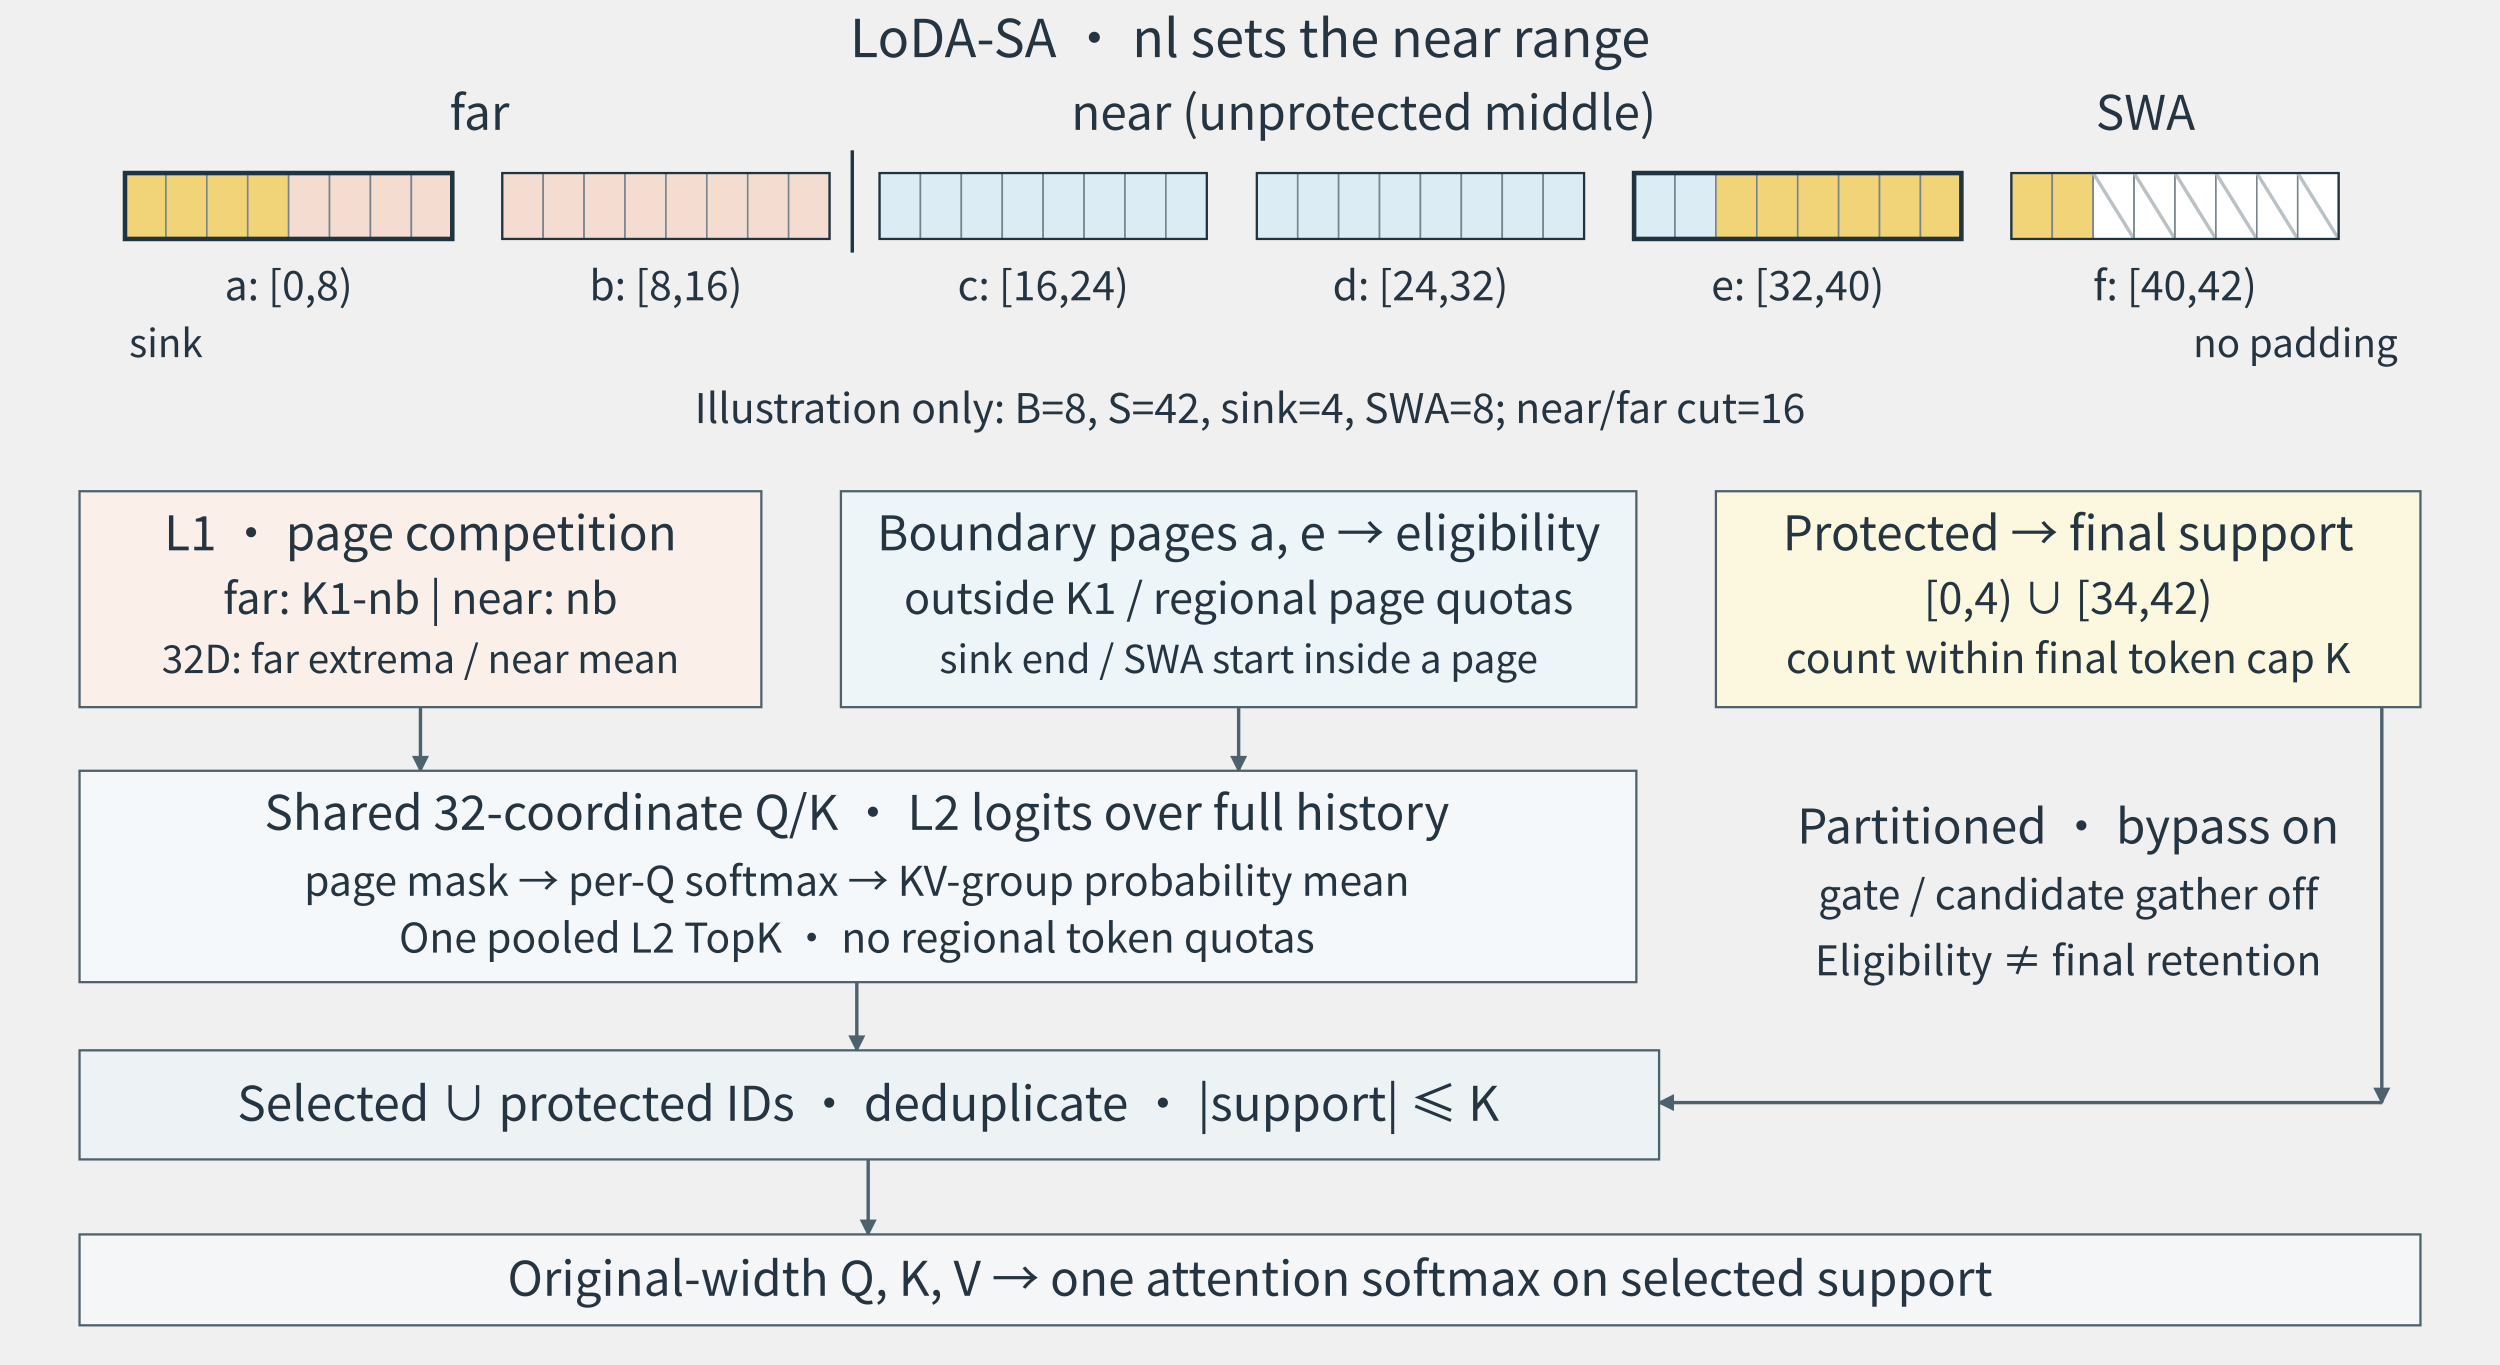
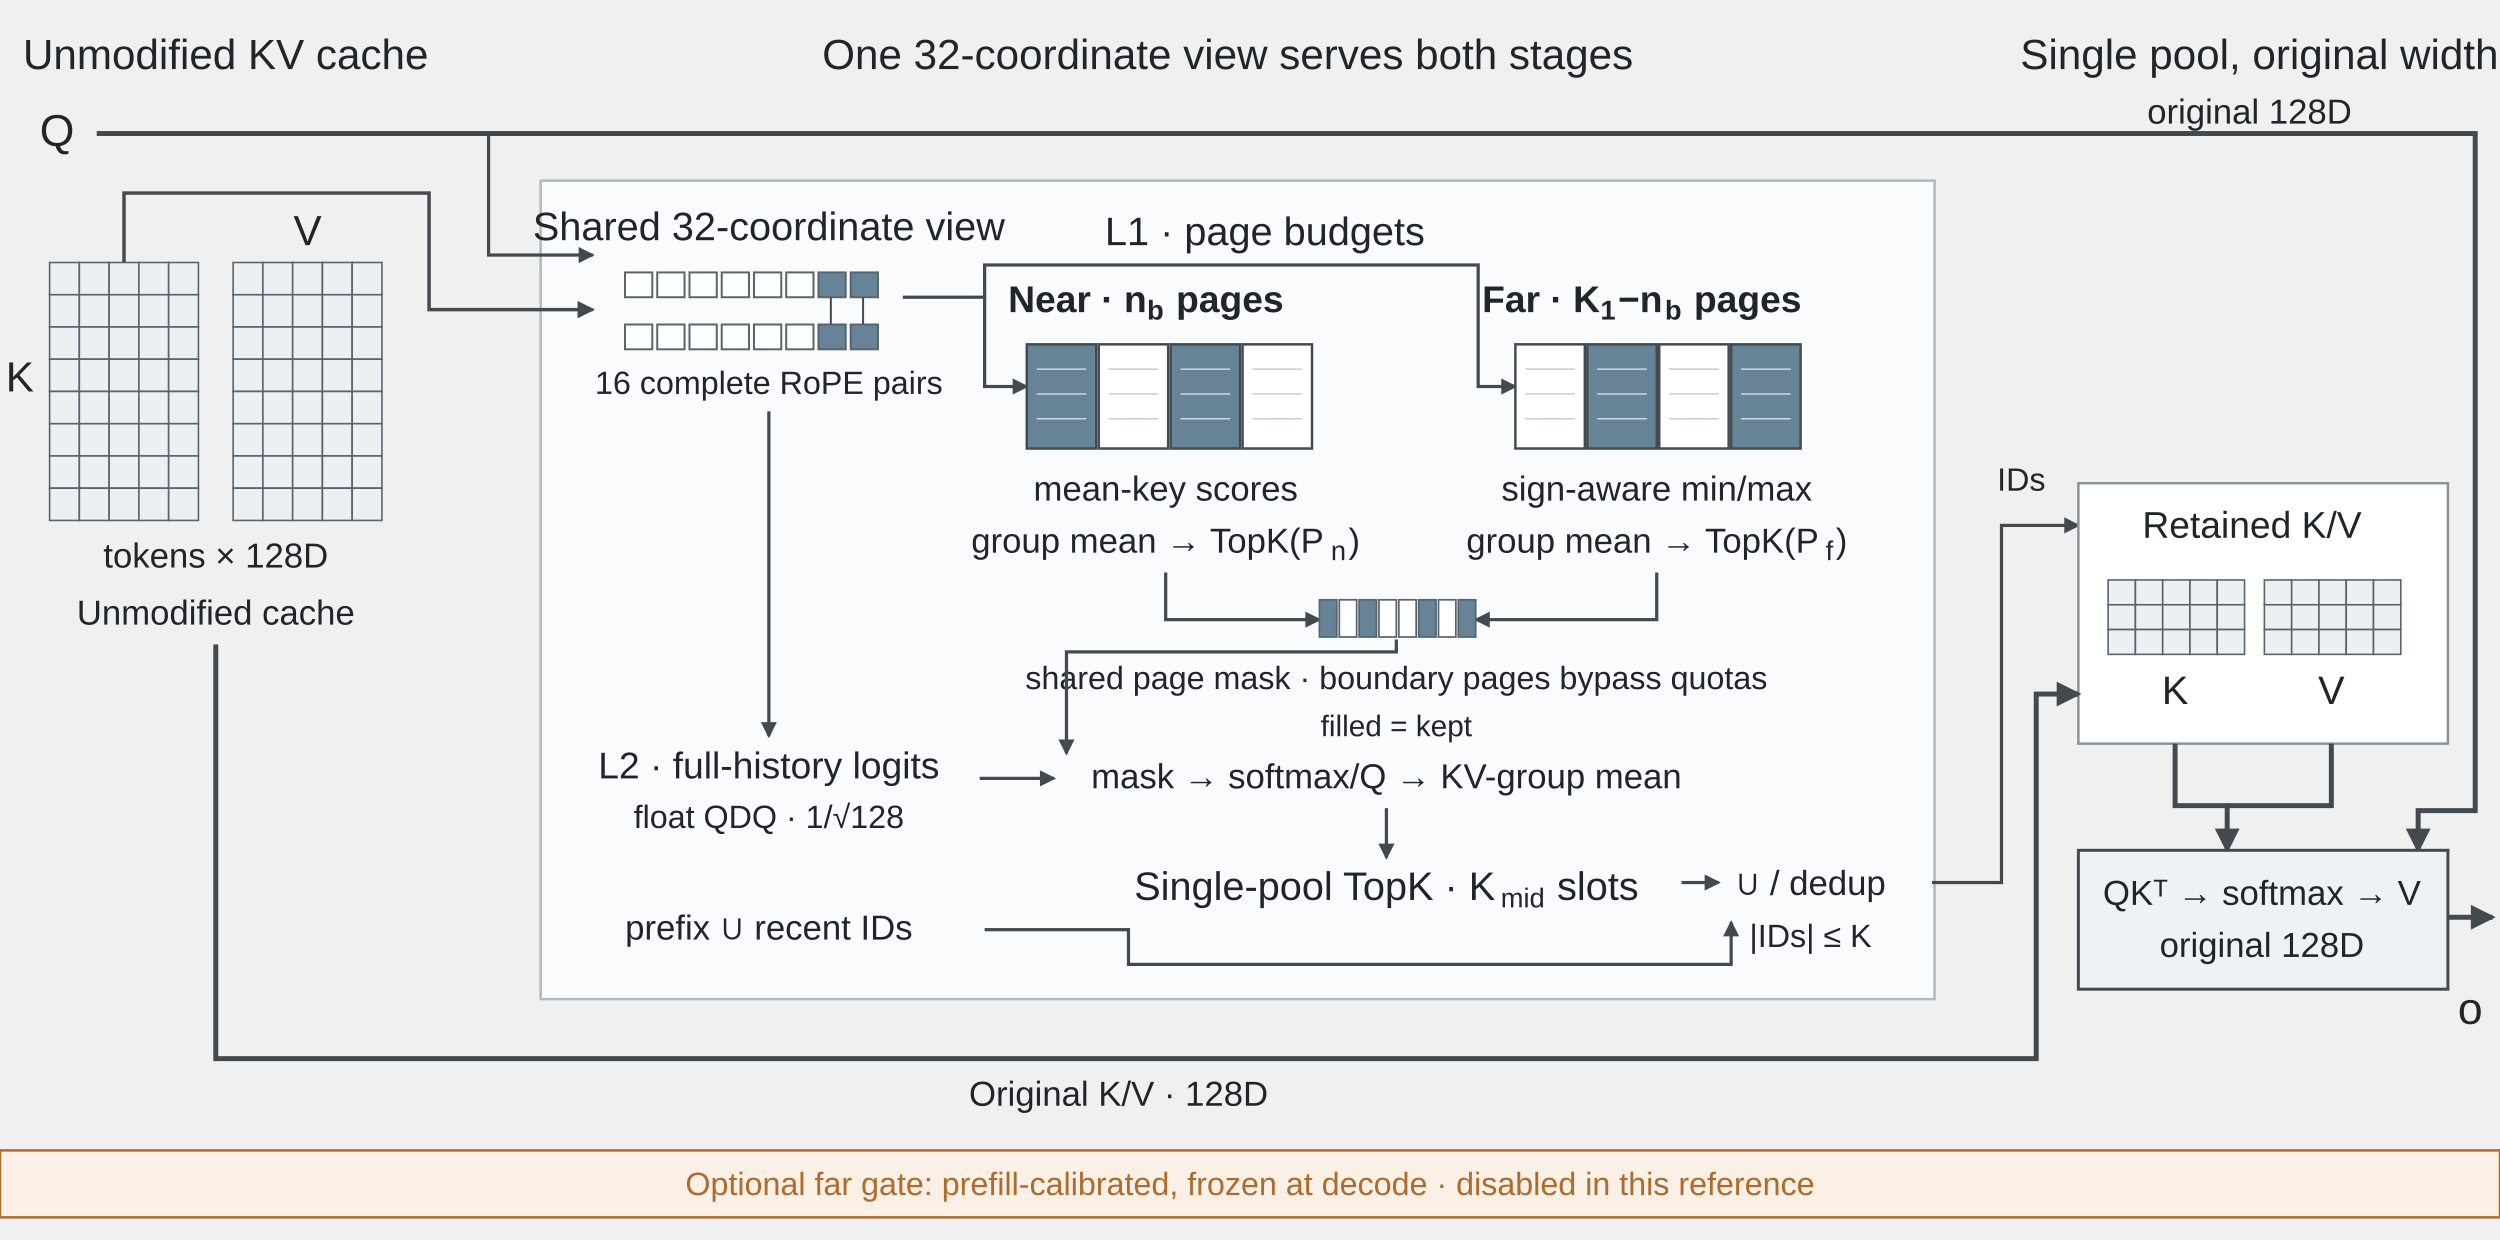
- <svg xmlns="http://www.w3.org/2000/svg" width="7in" height="3.82in" viewBox="0 0 1100 600">
+ <svg xmlns="http://www.w3.org/2000/svg" width="7in" height="3.47in" viewBox="0 0 1008 490">
  <defs>
    <marker id="a" viewBox="0 0 8 8" refX="7" refY="4" markerWidth="5" markerHeight="5" orient="auto">
-       <path d="M0,0 L8,4 L0,8z" fill="#4E626E" />
+       <path d="M0,0 L8,4 L0,8z" fill="#424a50" />
    </marker>
  </defs>
-   <g font-family="Noto Sans CJK SC, DejaVu Sans">
-     <text x="550" y="25" font-size="23" fill="#243541" text-anchor="middle">LoDA-SA · nl sets the near range</text>
-     <text x="211" y="57" font-size="21" fill="#243541" text-anchor="middle">far</text>
-     <text x="600" y="57" font-size="21" fill="#243541" text-anchor="middle">near (unprotected middle)</text>
-     <text x="944" y="57" font-size="21" fill="#243541" text-anchor="middle">SWA</text>
-     <rect x="55" y="76" width="18" height="29" fill="#F1D478" stroke="#76858D" stroke-width="0.7" />
-     <rect x="73" y="76" width="18" height="29" fill="#F1D478" stroke="#76858D" stroke-width="0.7" />
-     <rect x="91" y="76" width="18" height="29" fill="#F1D478" stroke="#76858D" stroke-width="0.7" />
-     <rect x="109" y="76" width="18" height="29" fill="#F1D478" stroke="#76858D" stroke-width="0.7" />
-     <rect x="127" y="76" width="18" height="29" fill="#F4DDD0" stroke="#76858D" stroke-width="0.7" />
-     <rect x="145" y="76" width="18" height="29" fill="#F4DDD0" stroke="#76858D" stroke-width="0.7" />
-     <rect x="163" y="76" width="18" height="29" fill="#F4DDD0" stroke="#76858D" stroke-width="0.7" />
-     <rect x="181" y="76" width="18" height="29" fill="#F4DDD0" stroke="#76858D" stroke-width="0.7" />
-     <rect x="55" y="76" width="144" height="29" fill="none" stroke="#1F3440" stroke-width="2" />
-     <text x="127" y="132" font-size="18" fill="#243541" text-anchor="middle">a: [0,8)</text>
-     <rect x="221" y="76" width="18" height="29" fill="#F4DDD0" stroke="#76858D" stroke-width="0.7" />
-     <rect x="239" y="76" width="18" height="29" fill="#F4DDD0" stroke="#76858D" stroke-width="0.7" />
-     <rect x="257" y="76" width="18" height="29" fill="#F4DDD0" stroke="#76858D" stroke-width="0.7" />
-     <rect x="275" y="76" width="18" height="29" fill="#F4DDD0" stroke="#76858D" stroke-width="0.7" />
-     <rect x="293" y="76" width="18" height="29" fill="#F4DDD0" stroke="#76858D" stroke-width="0.7" />
-     <rect x="311" y="76" width="18" height="29" fill="#F4DDD0" stroke="#76858D" stroke-width="0.7" />
-     <rect x="329" y="76" width="18" height="29" fill="#F4DDD0" stroke="#76858D" stroke-width="0.7" />
-     <rect x="347" y="76" width="18" height="29" fill="#F4DDD0" stroke="#76858D" stroke-width="0.7" />
-     <rect x="221" y="76" width="144" height="29" fill="none" stroke="#1F3440" stroke-width="1" />
-     <text x="293" y="132" font-size="18" fill="#243541" text-anchor="middle">b: [8,16)</text>
-     <rect x="387" y="76" width="18" height="29" fill="#DCECF5" stroke="#76858D" stroke-width="0.7" />
-     <rect x="405" y="76" width="18" height="29" fill="#DCECF5" stroke="#76858D" stroke-width="0.7" />
-     <rect x="423" y="76" width="18" height="29" fill="#DCECF5" stroke="#76858D" stroke-width="0.7" />
-     <rect x="441" y="76" width="18" height="29" fill="#DCECF5" stroke="#76858D" stroke-width="0.7" />
-     <rect x="459" y="76" width="18" height="29" fill="#DCECF5" stroke="#76858D" stroke-width="0.7" />
-     <rect x="477" y="76" width="18" height="29" fill="#DCECF5" stroke="#76858D" stroke-width="0.7" />
-     <rect x="495" y="76" width="18" height="29" fill="#DCECF5" stroke="#76858D" stroke-width="0.7" />
-     <rect x="513" y="76" width="18" height="29" fill="#DCECF5" stroke="#76858D" stroke-width="0.7" />
-     <rect x="387" y="76" width="144" height="29" fill="none" stroke="#1F3440" stroke-width="1" />
-     <text x="459" y="132" font-size="18" fill="#243541" text-anchor="middle">c: [16,24)</text>
-     <rect x="553" y="76" width="18" height="29" fill="#DCECF5" stroke="#76858D" stroke-width="0.7" />
-     <rect x="571" y="76" width="18" height="29" fill="#DCECF5" stroke="#76858D" stroke-width="0.7" />
-     <rect x="589" y="76" width="18" height="29" fill="#DCECF5" stroke="#76858D" stroke-width="0.7" />
-     <rect x="607" y="76" width="18" height="29" fill="#DCECF5" stroke="#76858D" stroke-width="0.7" />
-     <rect x="625" y="76" width="18" height="29" fill="#DCECF5" stroke="#76858D" stroke-width="0.7" />
-     <rect x="643" y="76" width="18" height="29" fill="#DCECF5" stroke="#76858D" stroke-width="0.7" />
-     <rect x="661" y="76" width="18" height="29" fill="#DCECF5" stroke="#76858D" stroke-width="0.7" />
-     <rect x="679" y="76" width="18" height="29" fill="#DCECF5" stroke="#76858D" stroke-width="0.7" />
-     <rect x="553" y="76" width="144" height="29" fill="none" stroke="#1F3440" stroke-width="1" />
-     <text x="625" y="132" font-size="18" fill="#243541" text-anchor="middle">d: [24,32)</text>
-     <rect x="719" y="76" width="18" height="29" fill="#DCECF5" stroke="#76858D" stroke-width="0.7" />
-     <rect x="737" y="76" width="18" height="29" fill="#DCECF5" stroke="#76858D" stroke-width="0.7" />
-     <rect x="755" y="76" width="18" height="29" fill="#F1D478" stroke="#76858D" stroke-width="0.7" />
-     <rect x="773" y="76" width="18" height="29" fill="#F1D478" stroke="#76858D" stroke-width="0.7" />
-     <rect x="791" y="76" width="18" height="29" fill="#F1D478" stroke="#76858D" stroke-width="0.7" />
-     <rect x="809" y="76" width="18" height="29" fill="#F1D478" stroke="#76858D" stroke-width="0.7" />
-     <rect x="827" y="76" width="18" height="29" fill="#F1D478" stroke="#76858D" stroke-width="0.7" />
-     <rect x="845" y="76" width="18" height="29" fill="#F1D478" stroke="#76858D" stroke-width="0.7" />
-     <rect x="719" y="76" width="144" height="29" fill="none" stroke="#1F3440" stroke-width="2" />
-     <text x="791" y="132" font-size="18" fill="#243541" text-anchor="middle">e: [32,40)</text>
-     <rect x="885" y="76" width="18" height="29" fill="#F1D478" stroke="#76858D" stroke-width="0.7" />
-     <rect x="903" y="76" width="18" height="29" fill="#F1D478" stroke="#76858D" stroke-width="0.7" />
-     <rect x="921" y="76" width="18" height="29" fill="#FFFFFF" stroke="#76858D" stroke-width="0.7" />
-     <line x1="921" y1="76" x2="939" y2="105" stroke="#BAC1C5" stroke-width="1.5" />
-     <rect x="939" y="76" width="18" height="29" fill="#FFFFFF" stroke="#76858D" stroke-width="0.7" />
-     <line x1="939" y1="76" x2="957" y2="105" stroke="#BAC1C5" stroke-width="1.5" />
-     <rect x="957" y="76" width="18" height="29" fill="#FFFFFF" stroke="#76858D" stroke-width="0.7" />
-     <line x1="957" y1="76" x2="975" y2="105" stroke="#BAC1C5" stroke-width="1.5" />
-     <rect x="975" y="76" width="18" height="29" fill="#FFFFFF" stroke="#76858D" stroke-width="0.7" />
-     <line x1="975" y1="76" x2="993" y2="105" stroke="#BAC1C5" stroke-width="1.5" />
-     <rect x="993" y="76" width="18" height="29" fill="#FFFFFF" stroke="#76858D" stroke-width="0.7" />
-     <line x1="993" y1="76" x2="1011" y2="105" stroke="#BAC1C5" stroke-width="1.5" />
-     <rect x="1011" y="76" width="18" height="29" fill="#FFFFFF" stroke="#76858D" stroke-width="0.7" />
-     <line x1="1011" y1="76" x2="1029" y2="105" stroke="#BAC1C5" stroke-width="1.5" />
-     <rect x="885" y="76" width="144" height="29" fill="none" stroke="#1F3440" stroke-width="1" />
-     <text x="957" y="132" font-size="18" fill="#243541" text-anchor="middle">f: [40,42)</text>
-     <text x="73" y="157" font-size="17" fill="#243541" text-anchor="middle">sink</text>
-     <text x="1010" y="157" font-size="17" fill="#243541" text-anchor="middle">no padding</text>
-     <line x1="375" y1="66" x2="375" y2="111" stroke="#1F3440" stroke-width="1.5" />
-     <text x="550" y="186" font-size="18" fill="#243541" text-anchor="middle">Illustration only: B=8, S=42, sink=4, SWA=8; near/far cut=16</text>
-     <rect x="35" y="216" width="300" height="95" fill="#FAF0E9" stroke="#4E626E" stroke-width="1" />
-     <text x="185" y="242" font-size="21" fill="#243541" text-anchor="middle">L1 · page competition</text>
-     <text x="185" y="270" font-size="19" fill="#243541" text-anchor="middle">far: K1-nb  |  near: nb</text>
-     <text x="185" y="296" font-size="17" fill="#243541" text-anchor="middle">32D: far extrema / near mean</text>
-     <rect x="370" y="216" width="350" height="95" fill="#EDF5F9" stroke="#4E626E" stroke-width="1" />
-     <text x="545" y="242" font-size="21" fill="#243541" text-anchor="middle">Boundary pages a, e → eligibility</text>
-     <text x="545" y="270" font-size="19" fill="#243541" text-anchor="middle">outside K1 / regional page quotas</text>
-     <text x="545" y="296" font-size="17" fill="#243541" text-anchor="middle">sink end / SWA start inside a page</text>
-     <rect x="755" y="216" width="310" height="95" fill="#FCF7DF" stroke="#4E626E" stroke-width="1" />
-     <text x="910" y="242" font-size="21" fill="#243541" text-anchor="middle">Protected → final support</text>
-     <text x="910" y="270" font-size="19" fill="#243541" text-anchor="middle">[0,4) ∪ [34,42)</text>
-     <text x="910" y="296" font-size="18" fill="#243541" text-anchor="middle">count within final token cap K</text>
-     <line x1="185" y1="311" x2="185" y2="339" stroke="#4E626E" stroke-width="1.5" marker-end="url(#a)" />
-     <line x1="545" y1="311" x2="545" y2="339" stroke="#4E626E" stroke-width="1.5" marker-end="url(#a)" />
-     <rect x="35" y="339" width="685" height="93" fill="#F5F8FA" stroke="#4E626E" stroke-width="1" />
-     <text x="377" y="365" font-size="21" fill="#243541" text-anchor="middle">Shared 32-coordinate Q/K · L2 logits over full history</text>
-     <text x="377" y="394" font-size="18" fill="#243541" text-anchor="middle">page mask → per-Q softmax → KV-group probability mean</text>
-     <text x="377" y="419" font-size="18" fill="#243541" text-anchor="middle">One pooled L2 TopK · no regional token quotas</text>
-     <line x1="377" y1="432" x2="377" y2="462" stroke="#4E626E" stroke-width="1.5" marker-end="url(#a)" />
-     <line x1="1048" y1="311" x2="1048" y2="485" stroke="#4E626E" stroke-width="1.5" marker-end="url(#a)" />
-     <line x1="1048" y1="485" x2="730" y2="485" stroke="#4E626E" stroke-width="1.5" marker-end="url(#a)" />
-     <rect x="35" y="462" width="695" height="48" fill="#EDF2F5" stroke="#4E626E" stroke-width="1" />
-     <text x="382" y="493" font-size="21" fill="#243541" text-anchor="middle">Selected ∪ protected IDs · deduplicate · |support| ≤ K</text>
-     <line x1="382" y1="510" x2="382" y2="543" stroke="#4E626E" stroke-width="1.5" marker-end="url(#a)" />
-     <rect x="35" y="543" width="1030" height="40" fill="#F4F6F7" stroke="#4E626E" stroke-width="1" />
-     <text x="550" y="570" font-size="21" fill="#243541" text-anchor="middle">Original-width Q, K, V → one attention softmax on selected support</text>
-     <text x="910" y="371" font-size="21" fill="#243541" text-anchor="middle">Partitioned · bypass on</text>
-     <text x="910" y="400" font-size="18" fill="#243541" text-anchor="middle">gate / candidate gather off</text>
-     <text x="910" y="429" font-size="18" fill="#243541" text-anchor="middle">Eligibility ≠ final retention</text>
+   <g font-family="Liberation Sans">
+     <text x="91" y="23" font-size="17" text-anchor="middle" fill="#202529" font-weight="normal">Unmodified KV cache</text>
+     <text x="495" y="23" font-size="17" text-anchor="middle" fill="#202529" font-weight="normal">One 32-coordinate view serves both stages</text>
+     <text x="911" y="23" font-size="17" text-anchor="middle" fill="#202529" font-weight="normal">Single pool, original width</text>
+     <rect x="218" y="68" width="562" height="330" fill="#fafbfc" stroke="#aeb9c0" stroke-width="1" />
+     <text x="23" y="54" font-size="18" text-anchor="middle" fill="#202529" font-weight="normal">Q</text>
+     <polyline points="39,49 998,49 998,322 975,322 975,338" fill="none" stroke="#424a50" stroke-width="2" marker-end="url(#a)" />
+     <text x="907" y="45" font-size="14" text-anchor="middle" fill="#202529" font-weight="normal">original 128D</text>
+     <text x="8" y="153" font-size="17" text-anchor="middle" fill="#202529" font-weight="normal">K</text>
+     <text x="124" y="94" font-size="17" text-anchor="middle" fill="#202529" font-weight="normal">V</text>
+     <rect x="20" y="101" width="12" height="13" fill="#edf0f2" stroke="#58656e" stroke-width="0.65" />
+     <rect x="32" y="101" width="12" height="13" fill="#edf0f2" stroke="#58656e" stroke-width="0.65" />
+     <rect x="44" y="101" width="12" height="13" fill="#edf0f2" stroke="#58656e" stroke-width="0.65" />
+     <rect x="56" y="101" width="12" height="13" fill="#edf0f2" stroke="#58656e" stroke-width="0.65" />
+     <rect x="68" y="101" width="12" height="13" fill="#edf0f2" stroke="#58656e" stroke-width="0.65" />
+     <rect x="20" y="114" width="12" height="13" fill="#edf0f2" stroke="#58656e" stroke-width="0.65" />
+     <rect x="32" y="114" width="12" height="13" fill="#edf0f2" stroke="#58656e" stroke-width="0.65" />
+     <rect x="44" y="114" width="12" height="13" fill="#edf0f2" stroke="#58656e" stroke-width="0.65" />
+     <rect x="56" y="114" width="12" height="13" fill="#edf0f2" stroke="#58656e" stroke-width="0.65" />
+     <rect x="68" y="114" width="12" height="13" fill="#edf0f2" stroke="#58656e" stroke-width="0.65" />
+     <rect x="20" y="127" width="12" height="13" fill="#edf0f2" stroke="#58656e" stroke-width="0.65" />
+     <rect x="32" y="127" width="12" height="13" fill="#edf0f2" stroke="#58656e" stroke-width="0.65" />
+     <rect x="44" y="127" width="12" height="13" fill="#edf0f2" stroke="#58656e" stroke-width="0.65" />
+     <rect x="56" y="127" width="12" height="13" fill="#edf0f2" stroke="#58656e" stroke-width="0.65" />
+     <rect x="68" y="127" width="12" height="13" fill="#edf0f2" stroke="#58656e" stroke-width="0.65" />
+     <rect x="20" y="140" width="12" height="13" fill="#edf0f2" stroke="#58656e" stroke-width="0.65" />
+     <rect x="32" y="140" width="12" height="13" fill="#edf0f2" stroke="#58656e" stroke-width="0.65" />
+     <rect x="44" y="140" width="12" height="13" fill="#edf0f2" stroke="#58656e" stroke-width="0.65" />
+     <rect x="56" y="140" width="12" height="13" fill="#edf0f2" stroke="#58656e" stroke-width="0.65" />
+     <rect x="68" y="140" width="12" height="13" fill="#edf0f2" stroke="#58656e" stroke-width="0.65" />
+     <rect x="20" y="153" width="12" height="13" fill="#edf0f2" stroke="#58656e" stroke-width="0.65" />
+     <rect x="32" y="153" width="12" height="13" fill="#edf0f2" stroke="#58656e" stroke-width="0.65" />
+     <rect x="44" y="153" width="12" height="13" fill="#edf0f2" stroke="#58656e" stroke-width="0.65" />
+     <rect x="56" y="153" width="12" height="13" fill="#edf0f2" stroke="#58656e" stroke-width="0.65" />
+     <rect x="68" y="153" width="12" height="13" fill="#edf0f2" stroke="#58656e" stroke-width="0.65" />
+     <rect x="20" y="166" width="12" height="13" fill="#edf0f2" stroke="#58656e" stroke-width="0.65" />
+     <rect x="32" y="166" width="12" height="13" fill="#edf0f2" stroke="#58656e" stroke-width="0.65" />
+     <rect x="44" y="166" width="12" height="13" fill="#edf0f2" stroke="#58656e" stroke-width="0.65" />
+     <rect x="56" y="166" width="12" height="13" fill="#edf0f2" stroke="#58656e" stroke-width="0.65" />
+     <rect x="68" y="166" width="12" height="13" fill="#edf0f2" stroke="#58656e" stroke-width="0.65" />
+     <rect x="20" y="179" width="12" height="13" fill="#edf0f2" stroke="#58656e" stroke-width="0.65" />
+     <rect x="32" y="179" width="12" height="13" fill="#edf0f2" stroke="#58656e" stroke-width="0.65" />
+     <rect x="44" y="179" width="12" height="13" fill="#edf0f2" stroke="#58656e" stroke-width="0.65" />
+     <rect x="56" y="179" width="12" height="13" fill="#edf0f2" stroke="#58656e" stroke-width="0.65" />
+     <rect x="68" y="179" width="12" height="13" fill="#edf0f2" stroke="#58656e" stroke-width="0.65" />
+     <rect x="20" y="192" width="12" height="13" fill="#edf0f2" stroke="#58656e" stroke-width="0.65" />
+     <rect x="32" y="192" width="12" height="13" fill="#edf0f2" stroke="#58656e" stroke-width="0.65" />
+     <rect x="44" y="192" width="12" height="13" fill="#edf0f2" stroke="#58656e" stroke-width="0.65" />
+     <rect x="56" y="192" width="12" height="13" fill="#edf0f2" stroke="#58656e" stroke-width="0.65" />
+     <rect x="68" y="192" width="12" height="13" fill="#edf0f2" stroke="#58656e" stroke-width="0.65" />
+     <rect x="94" y="101" width="12" height="13" fill="#edf0f2" stroke="#58656e" stroke-width="0.65" />
+     <rect x="106" y="101" width="12" height="13" fill="#edf0f2" stroke="#58656e" stroke-width="0.65" />
+     <rect x="118" y="101" width="12" height="13" fill="#edf0f2" stroke="#58656e" stroke-width="0.65" />
+     <rect x="130" y="101" width="12" height="13" fill="#edf0f2" stroke="#58656e" stroke-width="0.65" />
+     <rect x="142" y="101" width="12" height="13" fill="#edf0f2" stroke="#58656e" stroke-width="0.65" />
+     <rect x="94" y="114" width="12" height="13" fill="#edf0f2" stroke="#58656e" stroke-width="0.65" />
+     <rect x="106" y="114" width="12" height="13" fill="#edf0f2" stroke="#58656e" stroke-width="0.65" />
+     <rect x="118" y="114" width="12" height="13" fill="#edf0f2" stroke="#58656e" stroke-width="0.65" />
+     <rect x="130" y="114" width="12" height="13" fill="#edf0f2" stroke="#58656e" stroke-width="0.65" />
+     <rect x="142" y="114" width="12" height="13" fill="#edf0f2" stroke="#58656e" stroke-width="0.65" />
+     <rect x="94" y="127" width="12" height="13" fill="#edf0f2" stroke="#58656e" stroke-width="0.65" />
+     <rect x="106" y="127" width="12" height="13" fill="#edf0f2" stroke="#58656e" stroke-width="0.65" />
+     <rect x="118" y="127" width="12" height="13" fill="#edf0f2" stroke="#58656e" stroke-width="0.65" />
+     <rect x="130" y="127" width="12" height="13" fill="#edf0f2" stroke="#58656e" stroke-width="0.65" />
+     <rect x="142" y="127" width="12" height="13" fill="#edf0f2" stroke="#58656e" stroke-width="0.65" />
+     <rect x="94" y="140" width="12" height="13" fill="#edf0f2" stroke="#58656e" stroke-width="0.65" />
+     <rect x="106" y="140" width="12" height="13" fill="#edf0f2" stroke="#58656e" stroke-width="0.65" />
+     <rect x="118" y="140" width="12" height="13" fill="#edf0f2" stroke="#58656e" stroke-width="0.65" />
+     <rect x="130" y="140" width="12" height="13" fill="#edf0f2" stroke="#58656e" stroke-width="0.65" />
+     <rect x="142" y="140" width="12" height="13" fill="#edf0f2" stroke="#58656e" stroke-width="0.65" />
+     <rect x="94" y="153" width="12" height="13" fill="#edf0f2" stroke="#58656e" stroke-width="0.65" />
+     <rect x="106" y="153" width="12" height="13" fill="#edf0f2" stroke="#58656e" stroke-width="0.65" />
+     <rect x="118" y="153" width="12" height="13" fill="#edf0f2" stroke="#58656e" stroke-width="0.65" />
+     <rect x="130" y="153" width="12" height="13" fill="#edf0f2" stroke="#58656e" stroke-width="0.65" />
+     <rect x="142" y="153" width="12" height="13" fill="#edf0f2" stroke="#58656e" stroke-width="0.65" />
+     <rect x="94" y="166" width="12" height="13" fill="#edf0f2" stroke="#58656e" stroke-width="0.65" />
+     <rect x="106" y="166" width="12" height="13" fill="#edf0f2" stroke="#58656e" stroke-width="0.65" />
+     <rect x="118" y="166" width="12" height="13" fill="#edf0f2" stroke="#58656e" stroke-width="0.65" />
+     <rect x="130" y="166" width="12" height="13" fill="#edf0f2" stroke="#58656e" stroke-width="0.65" />
+     <rect x="142" y="166" width="12" height="13" fill="#edf0f2" stroke="#58656e" stroke-width="0.65" />
+     <rect x="94" y="179" width="12" height="13" fill="#edf0f2" stroke="#58656e" stroke-width="0.65" />
+     <rect x="106" y="179" width="12" height="13" fill="#edf0f2" stroke="#58656e" stroke-width="0.65" />
+     <rect x="118" y="179" width="12" height="13" fill="#edf0f2" stroke="#58656e" stroke-width="0.65" />
+     <rect x="130" y="179" width="12" height="13" fill="#edf0f2" stroke="#58656e" stroke-width="0.65" />
+     <rect x="142" y="179" width="12" height="13" fill="#edf0f2" stroke="#58656e" stroke-width="0.65" />
+     <rect x="94" y="192" width="12" height="13" fill="#edf0f2" stroke="#58656e" stroke-width="0.65" />
+     <rect x="106" y="192" width="12" height="13" fill="#edf0f2" stroke="#58656e" stroke-width="0.65" />
+     <rect x="118" y="192" width="12" height="13" fill="#edf0f2" stroke="#58656e" stroke-width="0.65" />
+     <rect x="130" y="192" width="12" height="13" fill="#edf0f2" stroke="#58656e" stroke-width="0.65" />
+     <rect x="142" y="192" width="12" height="13" fill="#edf0f2" stroke="#58656e" stroke-width="0.65" />
+     <text x="87" y="224" font-size="14" text-anchor="middle" fill="#202529" font-weight="normal">tokens × 128D</text>
+     <text x="87" y="247" font-size="14" text-anchor="middle" fill="#202529" font-weight="normal">Unmodified cache</text>
+     <polyline points="50,101 50,73 173,73 173,120 239,120" fill="none" stroke="#424a50" stroke-width="1.4" marker-end="url(#a)" />
+     <polyline points="197,49 197,98 239,98" fill="none" stroke="#424a50" stroke-width="1.3" marker-end="url(#a)" />
+     <text x="310" y="92" font-size="16" text-anchor="middle" fill="#202529" font-weight="normal">Shared 32-coordinate view</text>
+     <rect x="252" y="105" width="11" height="10" fill="white" stroke="#58656e" stroke-width="0.8" />
+     <rect x="265" y="105" width="11" height="10" fill="white" stroke="#58656e" stroke-width="0.8" />
+     <rect x="278" y="105" width="11" height="10" fill="white" stroke="#58656e" stroke-width="0.8" />
+     <rect x="291" y="105" width="11" height="10" fill="white" stroke="#58656e" stroke-width="0.8" />
+     <rect x="304" y="105" width="11" height="10" fill="white" stroke="#58656e" stroke-width="0.8" />
+     <rect x="317" y="105" width="11" height="10" fill="white" stroke="#58656e" stroke-width="0.8" />
+     <rect x="330" y="105" width="11" height="10" fill="#668398" stroke="#58656e" stroke-width="0.8" />
+     <rect x="343" y="105" width="11" height="10" fill="#668398" stroke="#58656e" stroke-width="0.8" />
+     <rect x="252" y="126" width="11" height="10" fill="white" stroke="#58656e" stroke-width="0.8" />
+     <rect x="265" y="126" width="11" height="10" fill="white" stroke="#58656e" stroke-width="0.8" />
+     <rect x="278" y="126" width="11" height="10" fill="white" stroke="#58656e" stroke-width="0.8" />
+     <rect x="291" y="126" width="11" height="10" fill="white" stroke="#58656e" stroke-width="0.8" />
+     <rect x="304" y="126" width="11" height="10" fill="white" stroke="#58656e" stroke-width="0.8" />
+     <rect x="317" y="126" width="11" height="10" fill="white" stroke="#58656e" stroke-width="0.8" />
+     <rect x="330" y="126" width="11" height="10" fill="#668398" stroke="#58656e" stroke-width="0.8" />
+     <rect x="343" y="126" width="11" height="10" fill="#668398" stroke="#58656e" stroke-width="0.8" />
+     <polyline points="335,115 335,126" fill="none" stroke="#424a50" stroke-width="0.8" />
+     <polyline points="348,115 348,126" fill="none" stroke="#424a50" stroke-width="0.8" />
+     <text x="310" y="154" font-size="13" text-anchor="middle" fill="#202529" font-weight="normal">16 complete RoPE pairs</text>
+     <text x="510" y="94" font-size="16" text-anchor="middle" fill="#202529" font-weight="normal">L1 · page budgets</text>
+     <text x="406.5" y="121" font-size="15" text-anchor="start" fill="#202529" font-weight="bold">Near · n</text>
+     <text x="462.5" y="124" font-size="11" text-anchor="start" fill="#202529" font-weight="bold">b</text>
+     <text x="474.2" y="121" font-size="15" text-anchor="start" fill="#202529" font-weight="bold">pages</text>
+     <text x="597.6" y="121" font-size="15" text-anchor="start" fill="#202529" font-weight="bold">Far · K</text>
+     <text x="645.3" y="124" font-size="11" text-anchor="start" fill="#202529" font-weight="bold">1</text>
+     <text x="652.4" y="121" font-size="15" text-anchor="start" fill="#202529" font-weight="bold">−n</text>
+     <text x="671.3" y="124" font-size="11" text-anchor="start" fill="#202529" font-weight="bold">b</text>
+     <text x="683.0" y="121" font-size="15" text-anchor="start" fill="#202529" font-weight="bold">pages</text>
+     <polyline points="364,115 397,115 397,151 414,151" fill="none" stroke="#424a50" stroke-width="1.3" marker-end="url(#a)" />
+     <polyline points="397,115 397,102 596,102 596,151 611,151" fill="none" stroke="#424a50" stroke-width="1.3" marker-end="url(#a)" />
+     <rect x="414" y="134" width="28" height="42" fill="#668398" stroke="#424a50" stroke-width="1" />
+     <polyline points="418,144 438,144" fill="none" stroke="#d9e0e5" stroke-width="0.55" />
+     <polyline points="418,154 438,154" fill="none" stroke="#d9e0e5" stroke-width="0.55" />
+     <polyline points="418,164 438,164" fill="none" stroke="#d9e0e5" stroke-width="0.55" />
+     <rect x="443" y="134" width="28" height="42" fill="white" stroke="#424a50" stroke-width="1" />
+     <polyline points="447,144 467,144" fill="none" stroke="#c2c8cc" stroke-width="0.55" />
+     <polyline points="447,154 467,154" fill="none" stroke="#c2c8cc" stroke-width="0.55" />
+     <polyline points="447,164 467,164" fill="none" stroke="#c2c8cc" stroke-width="0.55" />
+     <rect x="472" y="134" width="28" height="42" fill="#668398" stroke="#424a50" stroke-width="1" />
+     <polyline points="476,144 496,144" fill="none" stroke="#d9e0e5" stroke-width="0.55" />
+     <polyline points="476,154 496,154" fill="none" stroke="#d9e0e5" stroke-width="0.55" />
+     <polyline points="476,164 496,164" fill="none" stroke="#d9e0e5" stroke-width="0.55" />
+     <rect x="501" y="134" width="28" height="42" fill="white" stroke="#424a50" stroke-width="1" />
+     <polyline points="505,144 525,144" fill="none" stroke="#c2c8cc" stroke-width="0.55" />
+     <polyline points="505,154 525,154" fill="none" stroke="#c2c8cc" stroke-width="0.55" />
+     <polyline points="505,164 525,164" fill="none" stroke="#c2c8cc" stroke-width="0.55" />
+     <rect x="611" y="134" width="28" height="42" fill="white" stroke="#424a50" stroke-width="1" />
+     <polyline points="615,144 635,144" fill="none" stroke="#c2c8cc" stroke-width="0.55" />
+     <polyline points="615,154 635,154" fill="none" stroke="#c2c8cc" stroke-width="0.55" />
+     <polyline points="615,164 635,164" fill="none" stroke="#c2c8cc" stroke-width="0.55" />
+     <rect x="640" y="134" width="28" height="42" fill="#668398" stroke="#424a50" stroke-width="1" />
+     <polyline points="644,144 664,144" fill="none" stroke="#d9e0e5" stroke-width="0.55" />
+     <polyline points="644,154 664,154" fill="none" stroke="#d9e0e5" stroke-width="0.55" />
+     <polyline points="644,164 664,164" fill="none" stroke="#d9e0e5" stroke-width="0.55" />
+     <rect x="669" y="134" width="28" height="42" fill="white" stroke="#424a50" stroke-width="1" />
+     <polyline points="673,144 693,144" fill="none" stroke="#c2c8cc" stroke-width="0.55" />
+     <polyline points="673,154 693,154" fill="none" stroke="#c2c8cc" stroke-width="0.55" />
+     <polyline points="673,164 693,164" fill="none" stroke="#c2c8cc" stroke-width="0.55" />
+     <rect x="698" y="134" width="28" height="42" fill="#668398" stroke="#424a50" stroke-width="1" />
+     <polyline points="702,144 722,144" fill="none" stroke="#d9e0e5" stroke-width="0.55" />
+     <polyline points="702,154 722,154" fill="none" stroke="#d9e0e5" stroke-width="0.55" />
+     <polyline points="702,164 722,164" fill="none" stroke="#d9e0e5" stroke-width="0.55" />
+     <text x="470" y="197" font-size="14" text-anchor="middle" fill="#202529" font-weight="normal">mean-key scores</text>
+     <text x="668" y="197" font-size="14" text-anchor="middle" fill="#202529" font-weight="normal">sign-aware min/max</text>
+     <text x="391.6" y="218" font-size="14" text-anchor="start" fill="#202529" font-weight="normal">group mean → TopK(P</text>
+     <text x="536.6" y="221" font-size="11" text-anchor="start" fill="#202529" font-weight="normal">n</text>
+     <text x="543.7" y="218" font-size="14" text-anchor="start" fill="#202529" font-weight="normal">)</text>
+     <text x="591.2" y="218" font-size="14" text-anchor="start" fill="#202529" font-weight="normal">group mean → TopK(P</text>
+     <text x="736.1" y="221" font-size="11" text-anchor="start" fill="#202529" font-weight="normal">f</text>
+     <text x="740.2" y="218" font-size="14" text-anchor="start" fill="#202529" font-weight="normal">)</text>
+     <polyline points="470,226 470,245 532,245" fill="none" stroke="#424a50" stroke-width="1.3" marker-end="url(#a)" />
+     <polyline points="668,226 668,245 595,245" fill="none" stroke="#424a50" stroke-width="1.3" marker-end="url(#a)" />
+     <rect x="532" y="237" width="7" height="15" fill="#668398" stroke="#58656e" stroke-width="0.7" />
+     <rect x="540" y="237" width="7" height="15" fill="white" stroke="#58656e" stroke-width="0.7" />
+     <rect x="548" y="237" width="7" height="15" fill="#668398" stroke="#58656e" stroke-width="0.7" />
+     <rect x="556" y="237" width="7" height="15" fill="white" stroke="#58656e" stroke-width="0.7" />
+     <rect x="564" y="237" width="7" height="15" fill="white" stroke="#58656e" stroke-width="0.7" />
+     <rect x="572" y="237" width="7" height="15" fill="#668398" stroke="#58656e" stroke-width="0.7" />
+     <rect x="580" y="237" width="7" height="15" fill="white" stroke="#58656e" stroke-width="0.7" />
+     <rect x="588" y="237" width="7" height="15" fill="#668398" stroke="#58656e" stroke-width="0.7" />
+     <text x="563" y="273" font-size="13" text-anchor="middle" fill="#202529" font-weight="normal">shared page mask · boundary pages bypass quotas</text>
+     <text x="563" y="292" font-size="12" text-anchor="middle" fill="#202529" font-weight="normal">filled = kept</text>
+     <polyline points="310,161 310,292" fill="none" stroke="#424a50" stroke-width="1.3" marker-end="url(#a)" />
+     <text x="310" y="309" font-size="15" text-anchor="middle" fill="#202529" font-weight="normal">L2 · full-history logits</text>
+     <text x="310" y="329" font-size="13" text-anchor="middle" fill="#202529" font-weight="normal">float QDQ · 1/√128</text>
+     <polyline points="395,309 425,309" fill="none" stroke="#424a50" stroke-width="1.3" marker-end="url(#a)" />
+     <text x="559" y="313" font-size="14" text-anchor="middle" fill="#202529" font-weight="normal">mask → softmax/Q → KV-group mean</text>
+     <polyline points="563,253 563,258 430,258 430,299" fill="none" stroke="#424a50" stroke-width="1.3" marker-end="url(#a)" />
+     <polyline points="559,321 559,341" fill="none" stroke="#424a50" stroke-width="1.3" marker-end="url(#a)" />
+     <text x="457.3" y="358" font-size="16" text-anchor="start" fill="#202529" font-weight="normal">Single-pool TopK · K</text>
+     <text x="605.1" y="361" font-size="11" text-anchor="start" fill="#202529" font-weight="normal">mid</text>
+     <text x="627.8" y="358" font-size="16" text-anchor="start" fill="#202529" font-weight="normal">slots</text>
+     <text x="310" y="374" font-size="14" text-anchor="middle" fill="#202529" font-weight="normal">prefix ∪ recent IDs</text>
+     <polyline points="397,370 455,370 455,384 698,384 698,367" fill="none" stroke="#424a50" stroke-width="1.3" marker-end="url(#a)" />
+     <polyline points="678,351 693,351" fill="none" stroke="#424a50" stroke-width="1.3" marker-end="url(#a)" />
+     <text x="730" y="356" font-size="14" text-anchor="middle" fill="#202529" font-weight="normal">∪ / dedup</text>
+     <text x="730" y="377" font-size="13" text-anchor="middle" fill="#202529" font-weight="normal">|IDs| ≤ K</text>
+     <polyline points="779,351 807,351 807,207 838,207" fill="none" stroke="#424a50" stroke-width="1.3" marker-end="url(#a)" />
+     <text x="815" y="193" font-size="13" text-anchor="middle" fill="#202529" font-weight="normal">IDs</text>
+     <rect x="838" y="190" width="149" height="105" fill="white" stroke="#88949d" stroke-width="1" />
+     <text x="908" y="212" font-size="15" text-anchor="middle" fill="#202529" font-weight="normal">Retained K/V</text>
+     <rect x="850" y="229" width="11" height="10" fill="#edf0f2" stroke="#58656e" stroke-width="0.65" />
+     <rect x="861" y="229" width="11" height="10" fill="#edf0f2" stroke="#58656e" stroke-width="0.65" />
+     <rect x="872" y="229" width="11" height="10" fill="#edf0f2" stroke="#58656e" stroke-width="0.65" />
+     <rect x="883" y="229" width="11" height="10" fill="#edf0f2" stroke="#58656e" stroke-width="0.65" />
+     <rect x="894" y="229" width="11" height="10" fill="#edf0f2" stroke="#58656e" stroke-width="0.65" />
+     <rect x="850" y="239" width="11" height="10" fill="#edf0f2" stroke="#58656e" stroke-width="0.65" />
+     <rect x="861" y="239" width="11" height="10" fill="#edf0f2" stroke="#58656e" stroke-width="0.65" />
+     <rect x="872" y="239" width="11" height="10" fill="#edf0f2" stroke="#58656e" stroke-width="0.65" />
+     <rect x="883" y="239" width="11" height="10" fill="#edf0f2" stroke="#58656e" stroke-width="0.65" />
+     <rect x="894" y="239" width="11" height="10" fill="#edf0f2" stroke="#58656e" stroke-width="0.65" />
+     <rect x="850" y="249" width="11" height="10" fill="#edf0f2" stroke="#58656e" stroke-width="0.65" />
+     <rect x="861" y="249" width="11" height="10" fill="#edf0f2" stroke="#58656e" stroke-width="0.65" />
+     <rect x="872" y="249" width="11" height="10" fill="#edf0f2" stroke="#58656e" stroke-width="0.65" />
+     <rect x="883" y="249" width="11" height="10" fill="#edf0f2" stroke="#58656e" stroke-width="0.65" />
+     <rect x="894" y="249" width="11" height="10" fill="#edf0f2" stroke="#58656e" stroke-width="0.65" />
+     <rect x="913" y="229" width="11" height="10" fill="#edf0f2" stroke="#58656e" stroke-width="0.65" />
+     <rect x="924" y="229" width="11" height="10" fill="#edf0f2" stroke="#58656e" stroke-width="0.65" />
+     <rect x="935" y="229" width="11" height="10" fill="#edf0f2" stroke="#58656e" stroke-width="0.65" />
+     <rect x="946" y="229" width="11" height="10" fill="#edf0f2" stroke="#58656e" stroke-width="0.65" />
+     <rect x="957" y="229" width="11" height="10" fill="#edf0f2" stroke="#58656e" stroke-width="0.65" />
+     <rect x="913" y="239" width="11" height="10" fill="#edf0f2" stroke="#58656e" stroke-width="0.65" />
+     <rect x="924" y="239" width="11" height="10" fill="#edf0f2" stroke="#58656e" stroke-width="0.65" />
+     <rect x="935" y="239" width="11" height="10" fill="#edf0f2" stroke="#58656e" stroke-width="0.65" />
+     <rect x="946" y="239" width="11" height="10" fill="#edf0f2" stroke="#58656e" stroke-width="0.65" />
+     <rect x="957" y="239" width="11" height="10" fill="#edf0f2" stroke="#58656e" stroke-width="0.65" />
+     <rect x="913" y="249" width="11" height="10" fill="#edf0f2" stroke="#58656e" stroke-width="0.65" />
+     <rect x="924" y="249" width="11" height="10" fill="#edf0f2" stroke="#58656e" stroke-width="0.65" />
+     <rect x="935" y="249" width="11" height="10" fill="#edf0f2" stroke="#58656e" stroke-width="0.65" />
+     <rect x="946" y="249" width="11" height="10" fill="#edf0f2" stroke="#58656e" stroke-width="0.65" />
+     <rect x="957" y="249" width="11" height="10" fill="#edf0f2" stroke="#58656e" stroke-width="0.65" />
+     <text x="877" y="279" font-size="16" text-anchor="middle" fill="#202529" font-weight="normal">K</text>
+     <text x="940" y="279" font-size="16" text-anchor="middle" fill="#202529" font-weight="normal">V</text>
+     <polyline points="87,255 87,422 821,422 821,275 838,275" fill="none" stroke="#424a50" stroke-width="2" marker-end="url(#a)" />
+     <text x="451" y="441" font-size="14" text-anchor="middle" fill="#202529" font-weight="normal">Original K/V · 128D</text>
+     <polyline points="877,295 877,320 898,320 898,338" fill="none" stroke="#424a50" stroke-width="2" marker-end="url(#a)" />
+     <polyline points="940,295 940,320 898,320" fill="none" stroke="#424a50" stroke-width="2" />
+     <rect x="838" y="338" width="149" height="56" fill="#edf2f5" stroke="#424a50" stroke-width="1.2" />
+     <text x="912" y="360" font-size="14" text-anchor="middle" fill="#202529" font-weight="normal">QKᵀ → softmax → V</text>
+     <text x="912" y="381" font-size="14" text-anchor="middle" fill="#202529" font-weight="normal">original 128D</text>
+     <polyline points="987,365 1005,365" fill="none" stroke="#424a50" stroke-width="2" marker-end="url(#a)" />
+     <text x="996" y="408" font-size="18" text-anchor="middle" fill="#202529" font-weight="normal">o</text>
+     <rect x="0" y="459" width="1008" height="27" fill="#faf0e5" stroke="#ae6b2d" stroke-width="1" />
+     <text x="504" y="477" font-size="13" text-anchor="middle" fill="#ae6b2d" font-weight="normal">Optional far gate: prefill-calibrated, frozen at decode · disabled in this reference</text>
  </g>
</svg>
